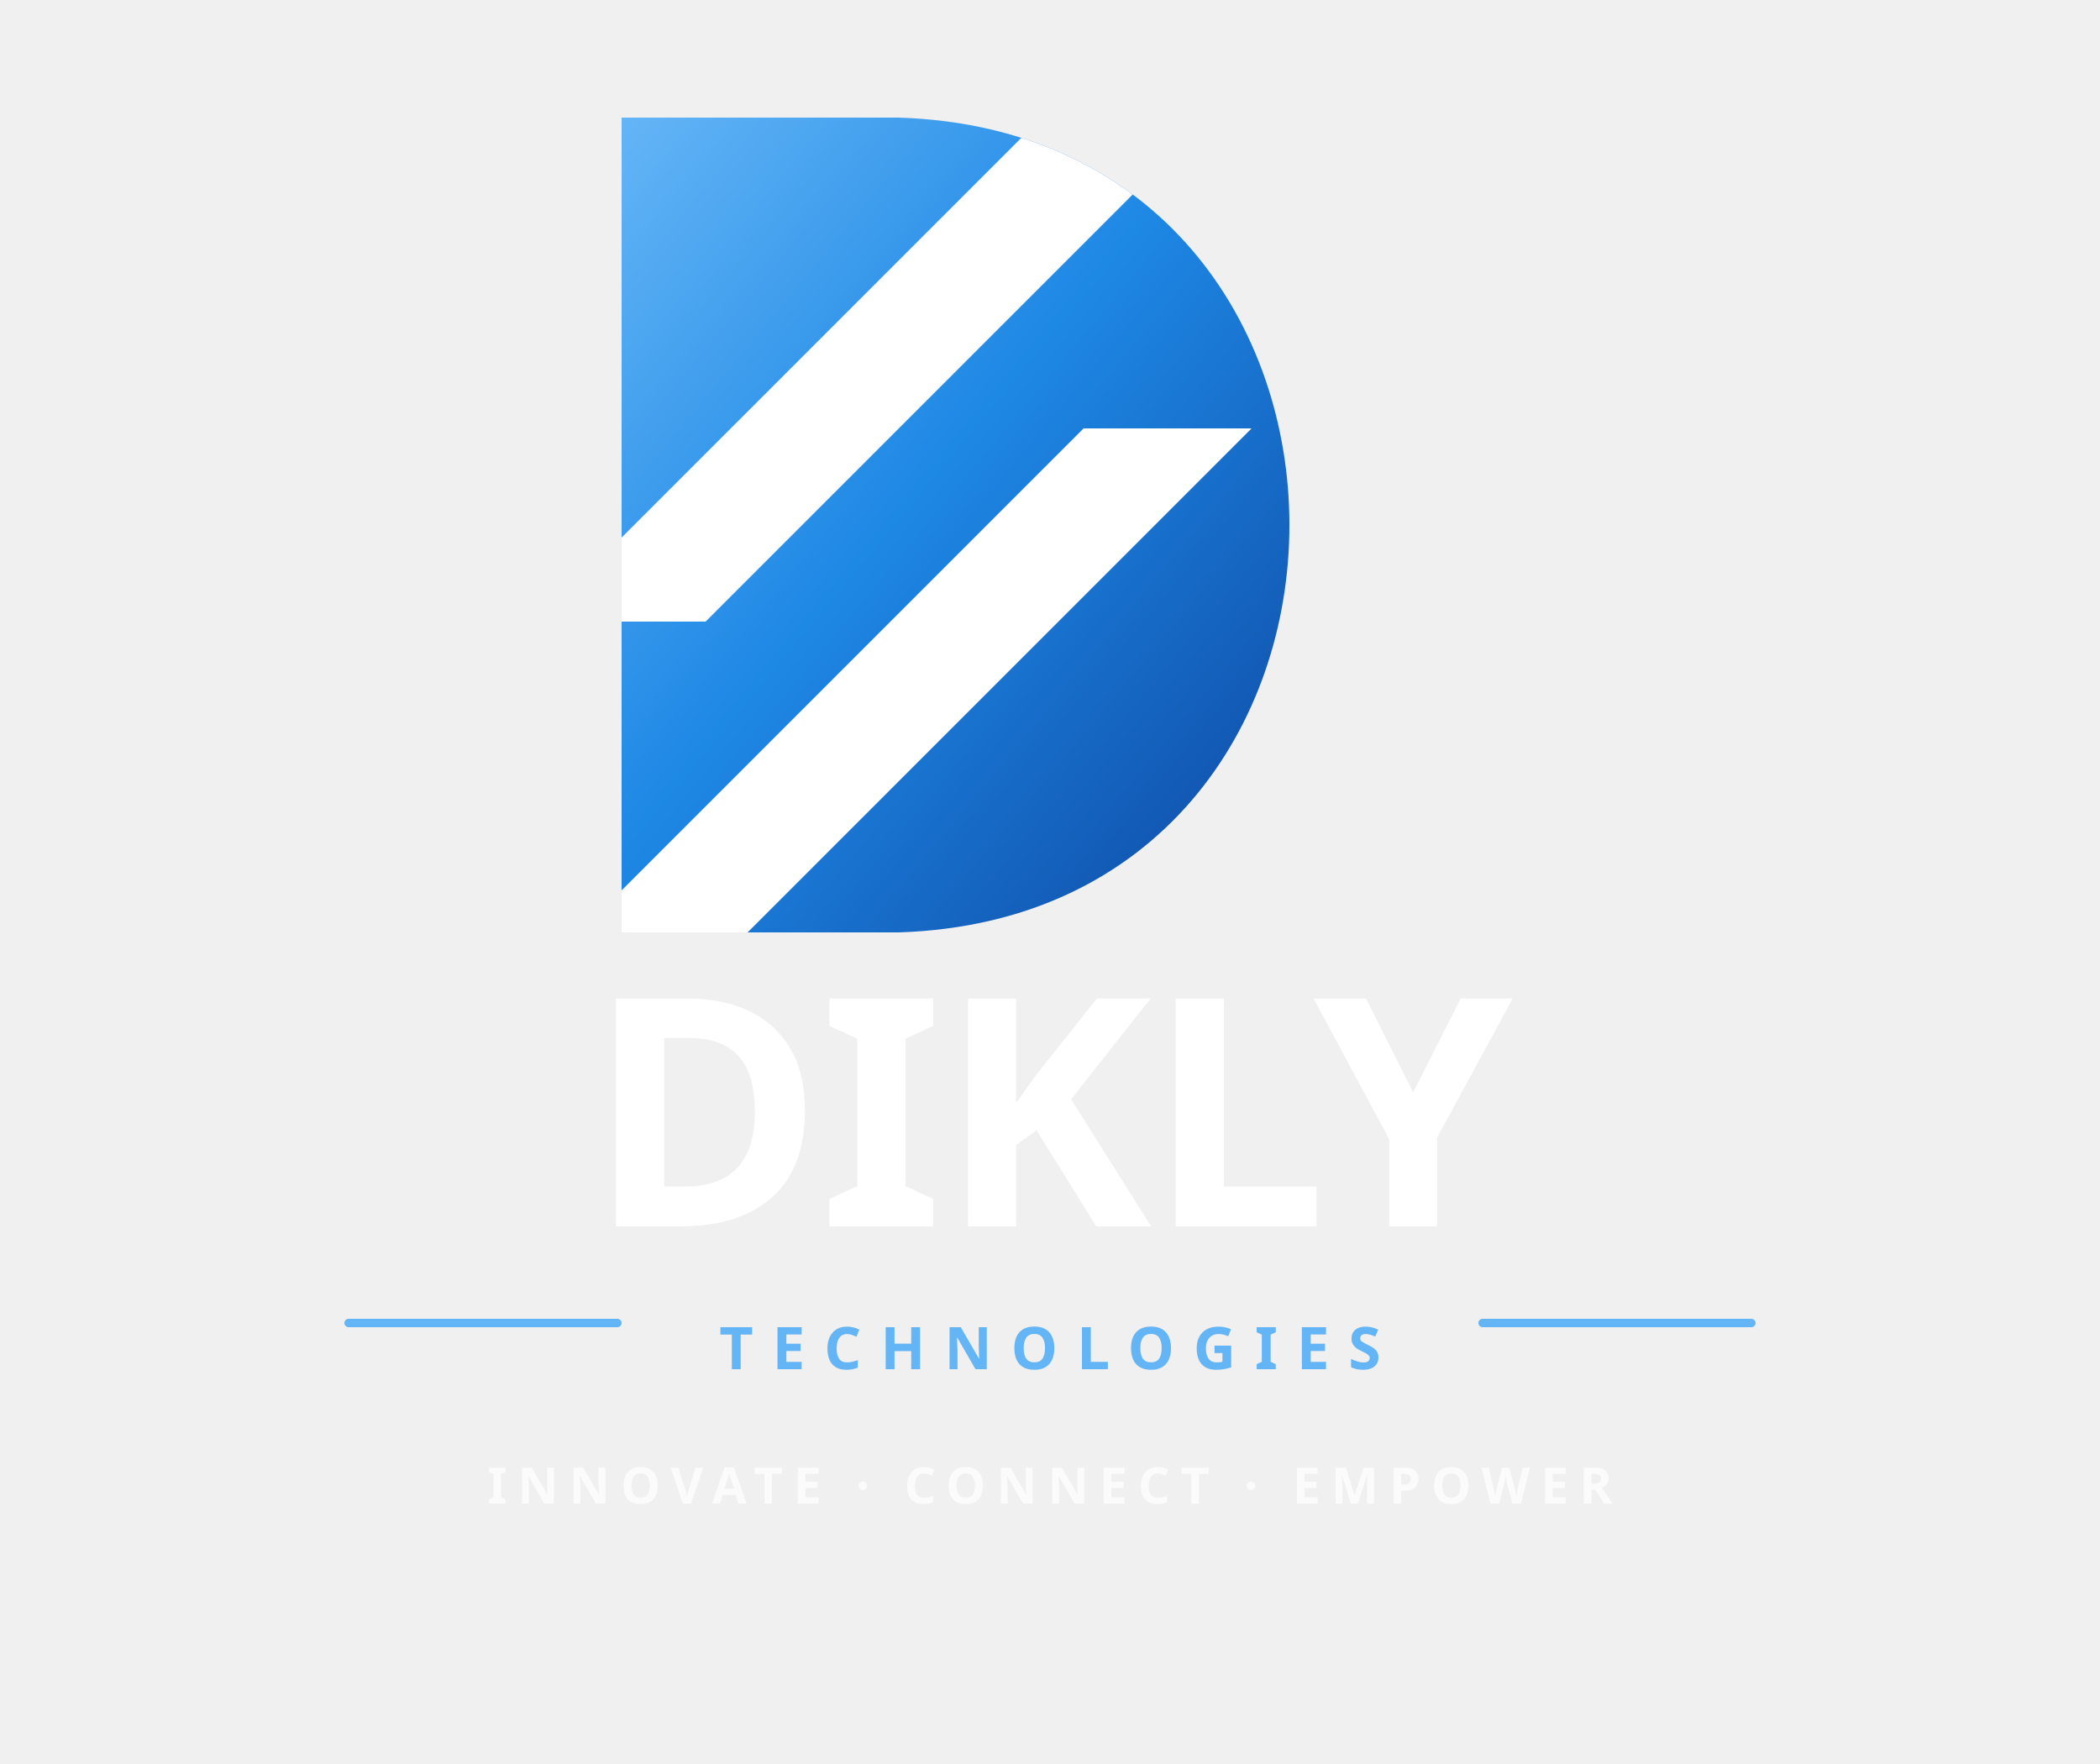
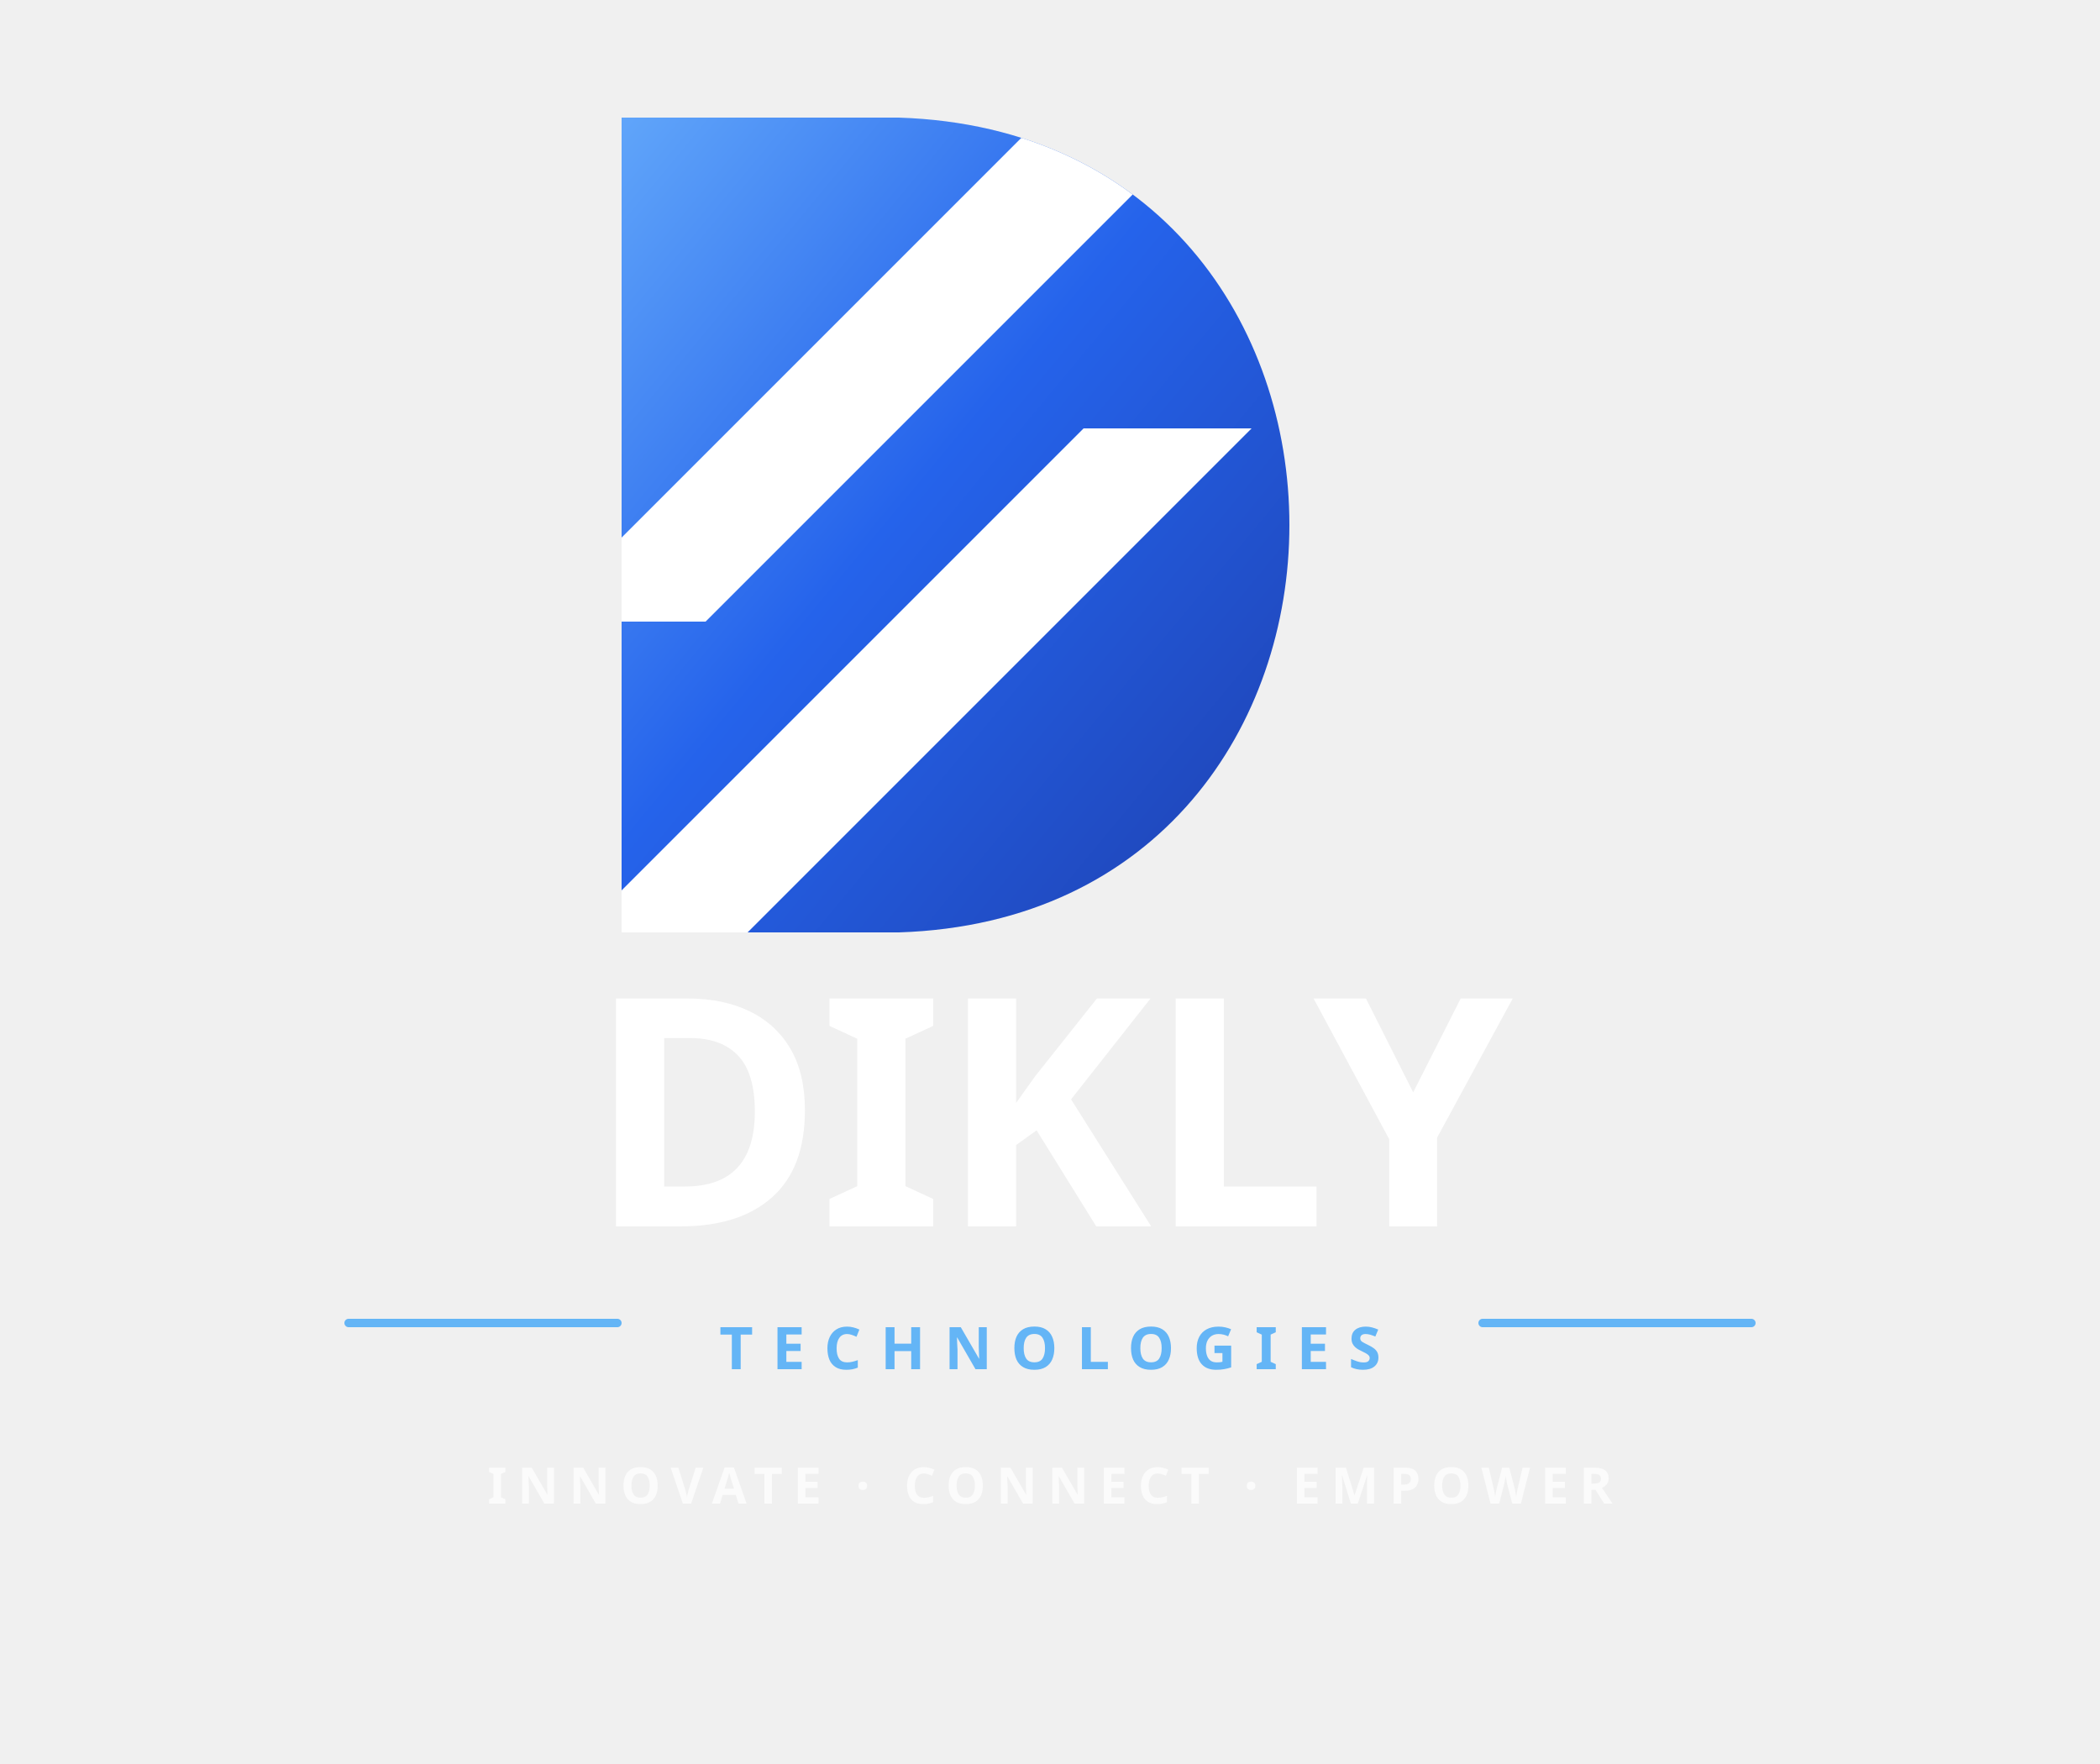
<svg xmlns="http://www.w3.org/2000/svg" viewBox="0 0 500 420" width="500" height="420">
  <defs>
    <linearGradient id="dg" x1="0%" y1="0%" x2="100%" y2="100%">
-       <stop offset="0%" stop-color="#64B5F6" />
-       <stop offset="45%" stop-color="#1E88E5" />
-       <stop offset="100%" stop-color="#0D47A1" />
+       <stop offset="0%" stop-color="#60a5fa" />
+       <stop offset="45%" stop-color="#2563eb" />
+       <stop offset="100%" stop-color="#1e40af" />
    </linearGradient>
    <clipPath id="dc">
      <path d="M148,28 L148,222 L214,222 C338,218 338,32 214,28 Z" />
    </clipPath>
  </defs>
  <path d="M148,28 L148,222 L214,222 C338,218 338,32 214,28 Z" fill="url(#dg)" />
  <g clip-path="url(#dc)">
    <polygon points="128,148 258,18 298,18 168,148" fill="white" />
    <polygon points="168,232 298,102 258,102 128,232" fill="white" />
  </g>
  <text x="250" y="292" text-anchor="middle" font-family="'Plus Jakarta Sans',system-ui,sans-serif" font-size="76" font-weight="800" letter-spacing="-1" fill="#FFFFFF">DIKLY</text>
  <rect x="82" y="314" width="66" height="2" rx="1" fill="#64B5F6" />
  <text x="250" y="326" text-anchor="middle" font-family="'Plus Jakarta Sans',system-ui,sans-serif" font-size="14" font-weight="700" letter-spacing="4.5" fill="#64B5F6">TECHNOLOGIES</text>
  <rect x="352" y="314" width="66" height="2" rx="1" fill="#64B5F6" />
  <text x="250" y="358" text-anchor="middle" font-family="'Plus Jakarta Sans',system-ui,sans-serif" font-size="12" font-weight="600" letter-spacing="2.5" fill="rgba(255,255,255,0.7)">INNOVATE  ·  CONNECT  ·  EMPOWER</text>
</svg>
